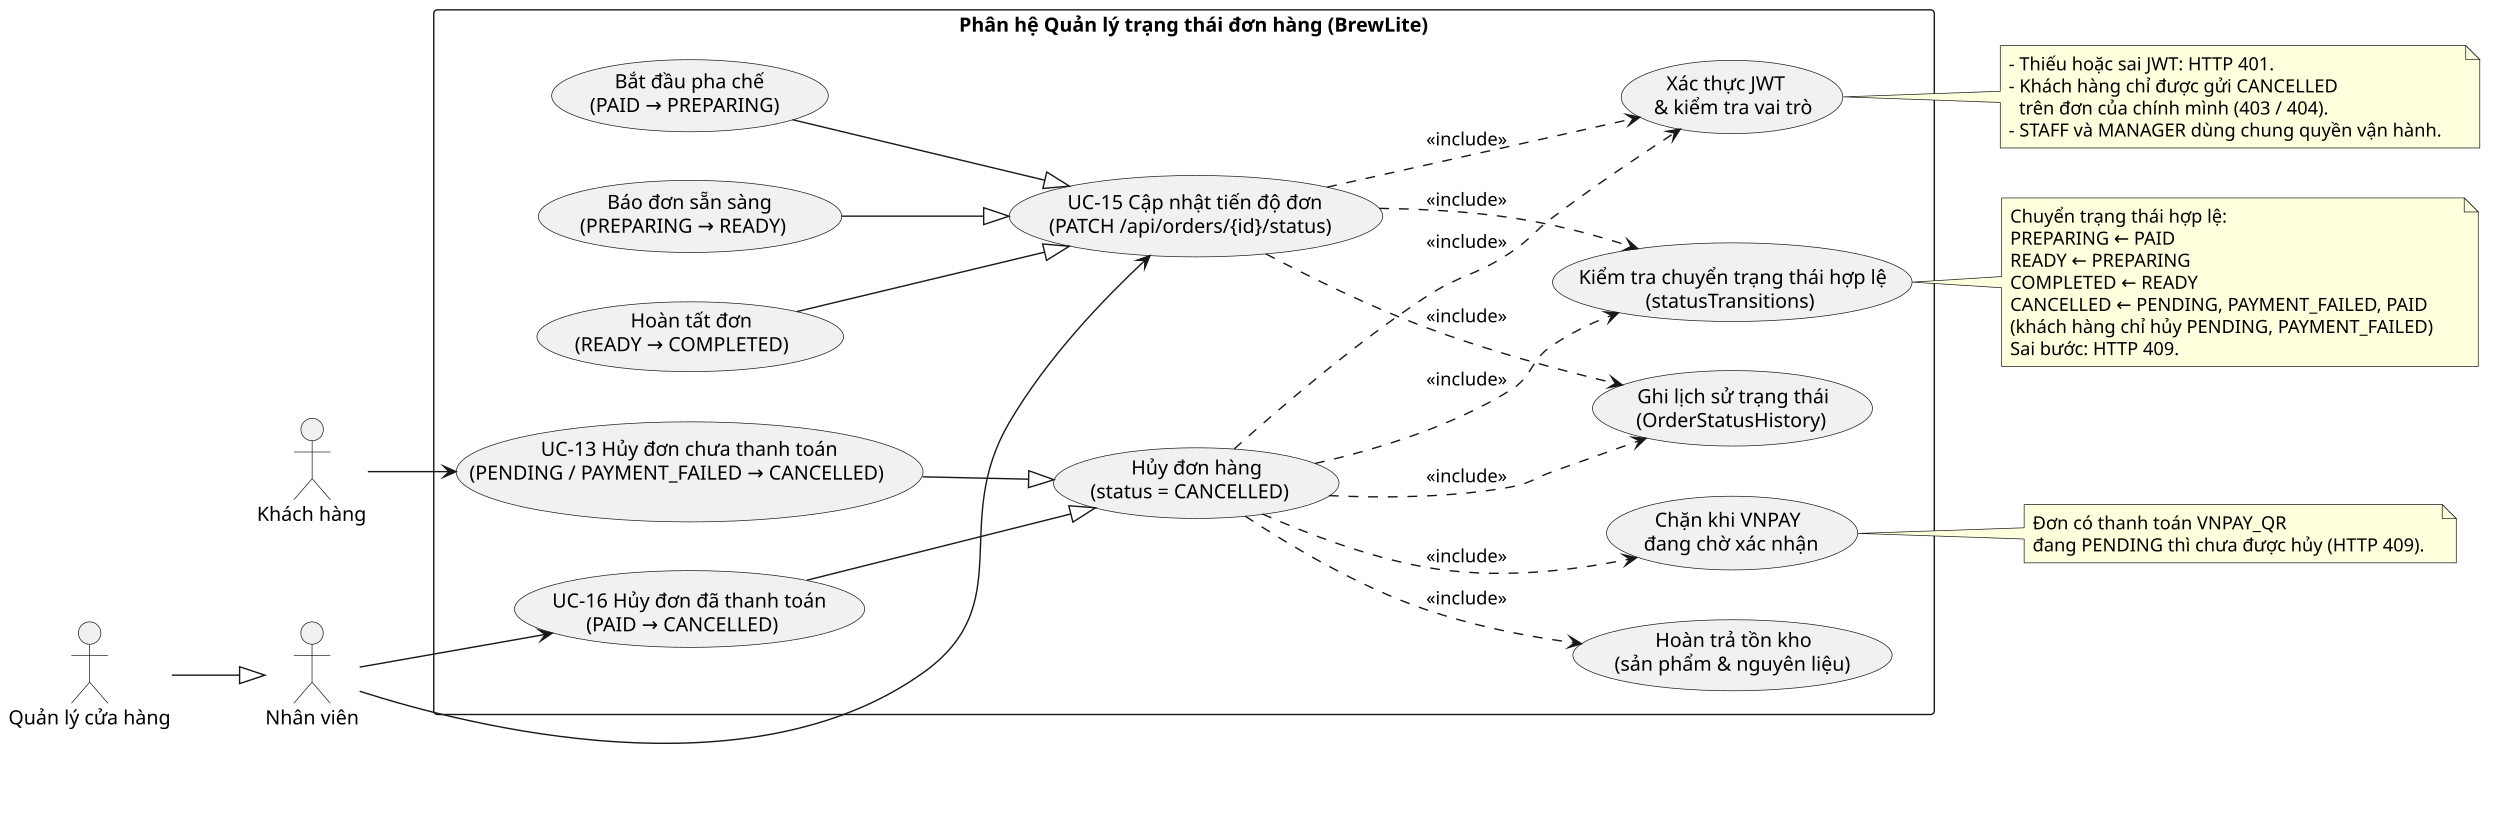
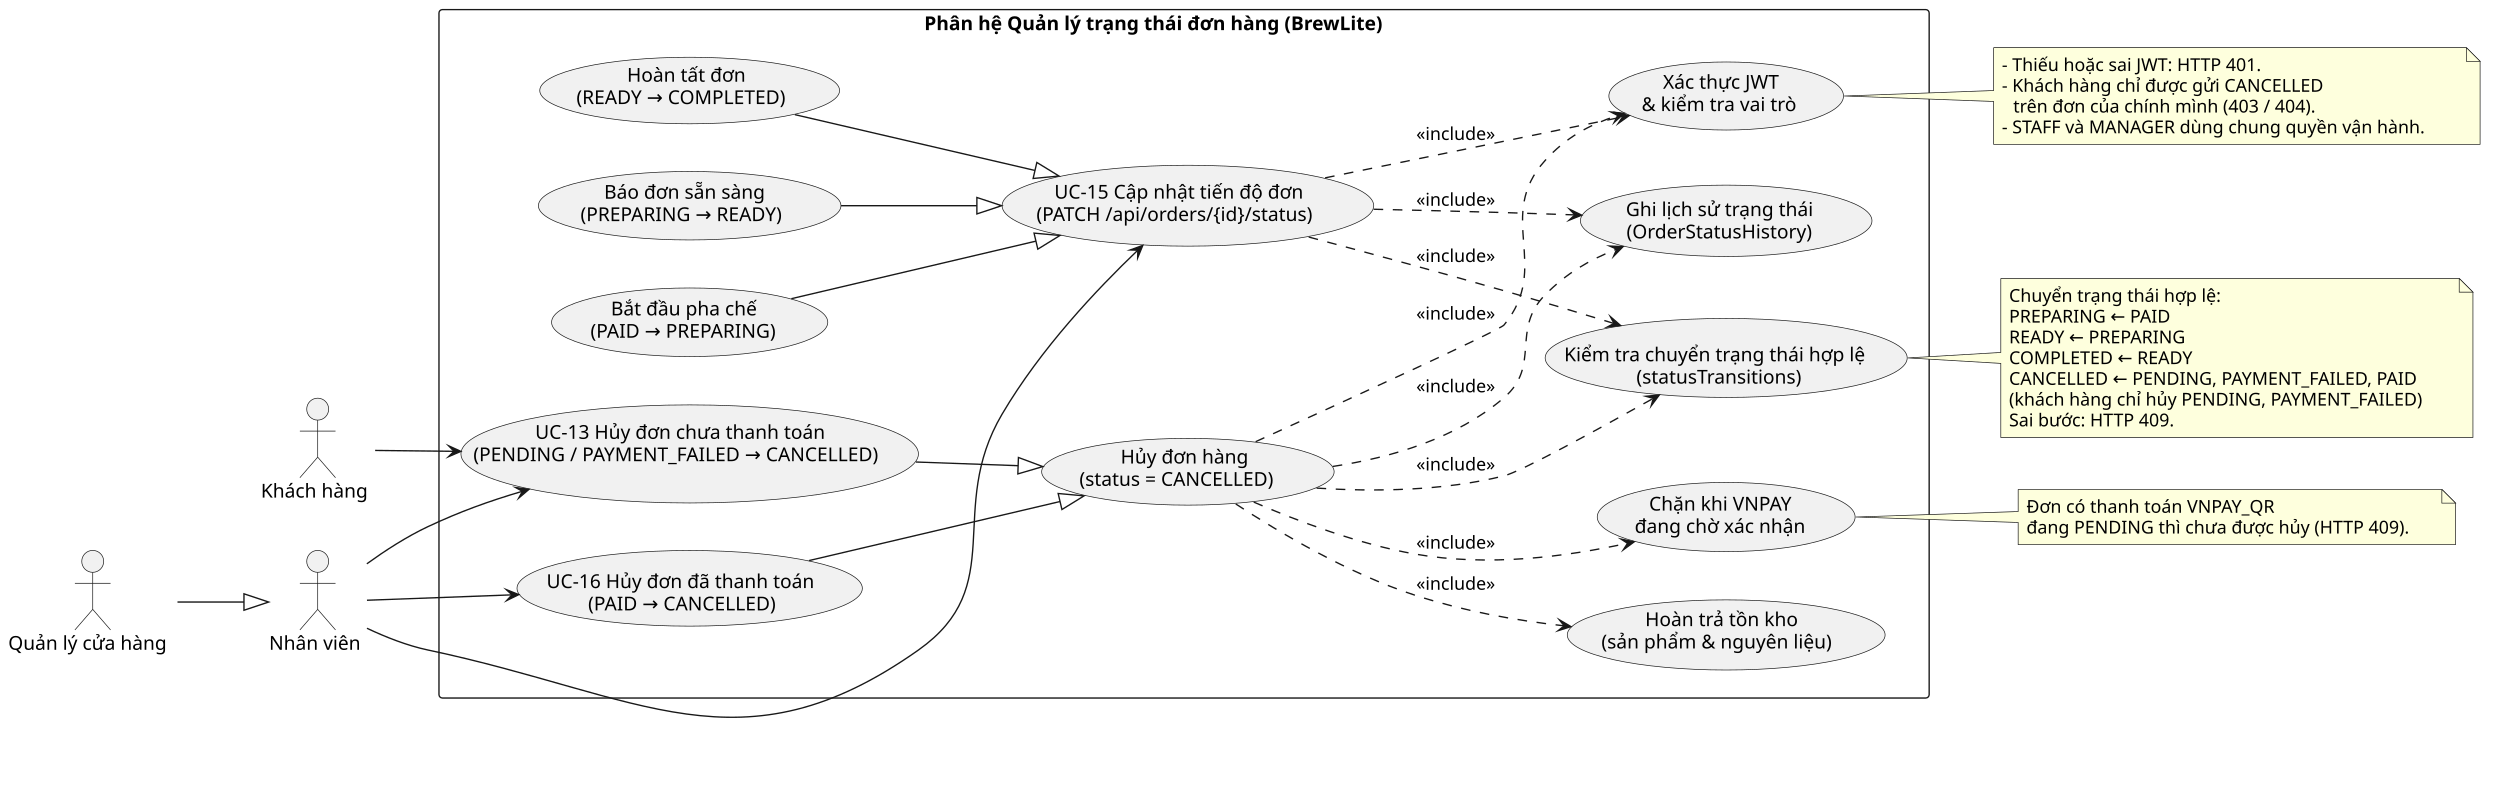
- <svg xmlns="http://www.w3.org/2000/svg" version="1.1" data-diagram-type="DESCRIPTION" style="width:1781px;height:583px;background:#FFFFFF;" width="1781px" height="583px" viewBox="0 0 1781 583" zoomAndPan="magnify" preserveAspectRatio="none" contentStyleType="text/css">
+ <svg xmlns="http://www.w3.org/2000/svg" version="1.1" data-diagram-type="DESCRIPTION" style="width:1823px;height:580px;background:#FFFFFF;" width="1823px" height="580px" viewBox="0 0 1823 580" zoomAndPan="magnify" preserveAspectRatio="none" contentStyleType="text/css">
  <defs />
  <g font-family="sans-serif" lengthAdjust="spacing">
    <g class="cluster" data-qualified-name="Ph.n h. Qu.n l. tr.ng th.i ..n h.ng .BrewLite." id="ent0005" data-source-line="11">
-       <rect x="309" y="7" width="1069" height="502" fill="none" style="stroke:#181818;stroke-width:1;" rx="2.5" ry="2.5" />
-       <text x="683.201" y="22.563" fill="#000" font-size="14" textLength="320.599" font-weight="700">Phân hệ Quản lý trạng thái đơn hàng (BrewLite)</text>
+       <rect x="320.1" y="7" width="1086.65" height="502" fill="none" style="stroke:#181818;stroke-width:1;" rx="2.5" ry="2.5" />
+       <text x="673.946" y="21.995" fill="#000" font-size="14" textLength="378.957" font-weight="700">Phân hệ Quản lý trạng thái đơn hàng (BrewLite)</text>
    </g>
    <g class="entity" data-qualified-name="Ph.n h. Qu.n l. tr.ng th.i ..n h.ng .BrewLite..UC_Progress" id="ent0006" data-source-line="12">
-       <ellipse cx="852.042" cy="154.008" rx="133.042" ry="29.008" fill="#F1F1F1" style="stroke:#181818;stroke-width:0.5;" />
-       <text x="760.444" y="148.986" fill="#000" font-size="14" textLength="183.196">UC-15 Cập nhật tiến độ đơn</text>
-       <text x="747.312" y="165.926" fill="#000" font-size="14" textLength="209.46">(PATCH /api/orders/{id}/status)</text>
+       <ellipse cx="866.222" cy="150" rx="135.502" ry="29.5" fill="#F1F1F1" style="stroke:#181818;stroke-width:0.5;" />
+       <text x="768.803" y="144.835" fill="#000" font-size="14" textLength="194.838">UC-15 Cập nhật tiến độ đơn</text>
+       <text x="755.746" y="161.132" fill="#000" font-size="14" textLength="220.951">(PATCH /api/orders/{id}/status)</text>
    </g>
    <g class="entity" data-qualified-name="Ph.n h. Qu.n l. tr.ng th.i ..n h.ng .BrewLite..UC_Prepare" id="ent0007" data-source-line="13">
-       <ellipse cx="491.542" cy="68.193" rx="98.542" ry="25.693" fill="#F1F1F1" style="stroke:#181818;stroke-width:0.5;" />
-       <text x="437.903" y="62.853" fill="#000" font-size="14" textLength="107.276">Bắt đầu pha chế</text>
-       <text x="420.222" y="79.793" fill="#000" font-size="14" textLength="142.639">(PAID → PREPARING)</text>
+       <ellipse cx="502.913" cy="234.998" rx="100.703" ry="25.008" fill="#F1F1F1" style="stroke:#181818;stroke-width:0.5;" />
+       <text x="445.471" y="229.992" fill="#000" font-size="14" textLength="114.885">Bắt đầu pha chế</text>
+       <text x="430.565" y="246.289" fill="#000" font-size="14" textLength="144.696">(PAID → PREPARING)</text>
    </g>
    <g class="entity" data-qualified-name="Ph.n h. Qu.n l. tr.ng th.i ..n h.ng .BrewLite..UC_Ready" id="ent0008" data-source-line="14">
-       <ellipse cx="491.58" cy="154.195" rx="108.08" ry="25.695" fill="#F1F1F1" style="stroke:#181818;stroke-width:0.5;" />
-       <text x="432.552" y="148.859" fill="#000" font-size="14" textLength="118.057">Báo đơn sẵn sàng</text>
-       <text x="413.148" y="165.798" fill="#000" font-size="14" textLength="156.864">(PREPARING → READY)</text>
+       <ellipse cx="502.914" cy="150.004" rx="110.314" ry="24.964" fill="#F1F1F1" style="stroke:#181818;stroke-width:0.5;" />
+       <text x="440.512" y="144.932" fill="#000" font-size="14" textLength="124.804">Báo đơn sẵn sàng</text>
+       <text x="423.289" y="161.229" fill="#000" font-size="14" textLength="159.25">(PREPARING → READY)</text>
    </g>
    <g class="entity" data-qualified-name="Ph.n h. Qu.n l. tr.ng th.i ..n h.ng .BrewLite..UC_Complete" id="ent0009" data-source-line="15">
-       <ellipse cx="491.724" cy="239.872" rx="109.224" ry="24.872" fill="#F1F1F1" style="stroke:#181818;stroke-width:0.5;" />
-       <text x="449.212" y="233.267" fill="#000" font-size="14" textLength="85.025">Hoàn tất đơn</text>
-       <text x="409.454" y="250.207" fill="#000" font-size="14" textLength="164.541">(READY → COMPLETED)</text>
+       <ellipse cx="502.909" cy="66.004" rx="109.319" ry="24.264" fill="#F1F1F1" style="stroke:#181818;stroke-width:0.5;" />
+       <text x="457.245" y="59.598" fill="#000" font-size="14" textLength="91.328">Hoàn tất đơn</text>
+       <text x="420.321" y="75.895" fill="#000" font-size="14" textLength="165.177">(READY → COMPLETED)</text>
    </g>
    <g class="entity" data-qualified-name="Ph.n h. Qu.n l. tr.ng th.i ..n h.ng .BrewLite..UC_Cancel" id="ent0010" data-source-line="17">
-       <ellipse cx="852.214" cy="344.169" rx="101.714" ry="25.169" fill="#F1F1F1" style="stroke:#181818;stroke-width:0.5;" />
-       <text x="805.903" y="338.03" fill="#000" font-size="14" textLength="92.62">Hủy đơn hàng</text>
-       <text x="776.786" y="354.97" fill="#000" font-size="14" textLength="150.855">(status = CANCELLED)</text>
+       <ellipse cx="866.215" cy="343.998" rx="106.645" ry="24.348" fill="#F1F1F1" style="stroke:#181818;stroke-width:0.5;" />
+       <text x="817.154" y="337.99" fill="#000" font-size="14" textLength="98.123">Hủy đơn hàng</text>
+       <text x="787.093" y="354.287" fill="#000" font-size="14" textLength="158.245">(status = CANCELLED)</text>
    </g>
    <g class="entity" data-qualified-name="Ph.n h. Qu.n l. tr.ng th.i ..n h.ng .BrewLite..UC_CancelPaid" id="ent0011" data-source-line="18">
-       <ellipse cx="491.256" cy="433.851" rx="124.756" ry="27.351" fill="#F1F1F1" style="stroke:#181818;stroke-width:0.5;" />
-       <text x="393.403" y="432.8" fill="#000" font-size="14" textLength="195.706">UC-16 Hủy đơn đã thanh toán</text>
-       <text x="417.589" y="449.74" fill="#000" font-size="14" textLength="147.335">(PAID → CANCELLED)</text>
+       <ellipse cx="502.911" cy="429.004" rx="125.921" ry="27.584" fill="#F1F1F1" style="stroke:#181818;stroke-width:0.5;" />
+       <text x="398.505" y="428.826" fill="#000" font-size="14" textLength="208.811">UC-16 Hủy đơn đã thanh toán</text>
+       <text x="428.833" y="445.122" fill="#000" font-size="14" textLength="148.155">(PAID → CANCELLED)</text>
    </g>
    <g class="entity" data-qualified-name="Ph.n h. Qu.n l. tr.ng th.i ..n h.ng .BrewLite..UC_CancelUnpaid" id="ent0012" data-source-line="19">
-       <ellipse cx="491.286" cy="336.157" rx="166.286" ry="35.657" fill="#F1F1F1" style="stroke:#181818;stroke-width:0.5;" />
-       <text x="385.261" y="324.76" fill="#000" font-size="14" textLength="212.051">UC-13 Hủy đơn chưa thanh toán</text>
-       <text x="334.384" y="341.7" fill="#000" font-size="14" textLength="313.804">(PENDING / PAYMENT_FAILED → CANCELLED)</text>
+       <ellipse cx="502.91" cy="331.002" rx="166.81" ry="35.762" fill="#F1F1F1" style="stroke:#181818;stroke-width:0.5;" />
+       <text x="390.227" y="320.02" fill="#000" font-size="14" textLength="225.367">UC-13 Hủy đơn chưa thanh toán</text>
+       <text x="345.14" y="336.317" fill="#000" font-size="14" textLength="315.54">(PENDING / PAYMENT_FAILED → CANCELLED)</text>
    </g>
    <g class="entity" data-qualified-name="Ph.n h. Qu.n l. tr.ng th.i ..n h.ng .BrewLite..UC_Auth" id="ent0013" data-source-line="21">
-       <ellipse cx="1233.906" cy="69.096" rx="78.906" ry="26.096" fill="#F1F1F1" style="stroke:#181818;stroke-width:0.5;" />
-       <text x="1187.086" y="64.356" fill="#000" font-size="14" textLength="93.639">Xác thực JWT</text>
-       <text x="1178.234" y="81.296" fill="#000" font-size="14" textLength="111.344">&amp; kiểm tra vai trò</text>
+       <ellipse cx="1258.736" cy="70.004" rx="85.556" ry="24.814" fill="#F1F1F1" style="stroke:#181818;stroke-width:0.5;" />
+       <text x="1212.624" y="64.707" fill="#000" font-size="14" textLength="92.224">Xác thực JWT</text>
+       <text x="1197.059" y="81.004" fill="#000" font-size="14" textLength="123.354">&amp; kiểm tra vai trò</text>
    </g>
    <g class="entity" data-qualified-name="Ph.n h. Qu.n l. tr.ng th.i ..n h.ng .BrewLite..UC_Check" id="ent0014" data-source-line="22">
-       <ellipse cx="1234.093" cy="201.019" rx="128.093" ry="28.019" fill="#F1F1F1" style="stroke:#181818;stroke-width:0.5;" />
-       <text x="1124.667" y="202.335" fill="#000" font-size="14" textLength="218.853">Kiểm tra chuyển trạng thái hợp lệ</text>
-       <text x="1172.324" y="219.274" fill="#000" font-size="14" textLength="123.539">(statusTransitions)</text>
+       <ellipse cx="1258.735" cy="261.003" rx="132.015" ry="28.803" fill="#F1F1F1" style="stroke:#181818;stroke-width:0.5;" />
+       <text x="1140.583" y="263.437" fill="#000" font-size="14" textLength="236.305">Kiểm tra chuyển trạng thái hợp lệ</text>
+       <text x="1193.237" y="279.734" fill="#000" font-size="14" textLength="130.997">(statusTransitions)</text>
    </g>
    <g class="entity" data-qualified-name="Ph.n h. Qu.n l. tr.ng th.i ..n h.ng .BrewLite..UC_History" id="ent0015" data-source-line="23">
-       <ellipse cx="1234.226" cy="290.891" rx="99.726" ry="26.891" fill="#F1F1F1" style="stroke:#181818;stroke-width:0.5;" />
-       <text x="1166.393" y="287.299" fill="#000" font-size="14" textLength="135.666">Ghi lịch sử trạng thái</text>
-       <text x="1165.645" y="304.239" fill="#000" font-size="14" textLength="137.163">(OrderStatusHistory)</text>
+       <ellipse cx="1258.74" cy="160.999" rx="106.31" ry="26.009" fill="#F1F1F1" style="stroke:#181818;stroke-width:0.5;" />
+       <text x="1185.568" y="157.553" fill="#000" font-size="14" textLength="146.344">Ghi lịch sử trạng thái</text>
+       <text x="1186.053" y="173.85" fill="#000" font-size="14" textLength="145.373">(OrderStatusHistory)</text>
    </g>
    <g class="entity" data-qualified-name="Ph.n h. Qu.n l. tr.ng th.i ..n h.ng .BrewLite..UC_Release" id="ent0016" data-source-line="24">
-       <ellipse cx="1234.223" cy="466.81" rx="113.723" ry="25.31" fill="#F1F1F1" style="stroke:#181818;stroke-width:0.5;" />
-       <text x="1179.194" y="460.89" fill="#000" font-size="14" textLength="110.059">Hoàn trả tồn kho</text>
-       <text x="1150.155" y="477.829" fill="#000" font-size="14" textLength="168.137">(sản phẩm &amp; nguyên liệu)</text>
+       <ellipse cx="1258.74" cy="462.998" rx="115.89" ry="25.578" fill="#F1F1F1" style="stroke:#181818;stroke-width:0.5;" />
+       <text x="1199.643" y="456.558" fill="#000" font-size="14" textLength="118.193">Hoàn trả tồn kho</text>
+       <text x="1167.723" y="472.855" fill="#000" font-size="14" textLength="182.034">(sản phẩm &amp; nguyên liệu)</text>
    </g>
    <g class="entity" data-qualified-name="Ph.n h. Qu.n l. tr.ng th.i ..n h.ng .BrewLite..UC_Vnpay" id="ent0017" data-source-line="25">
-       <ellipse cx="1233.968" cy="379.765" rx="89.468" ry="26.265" fill="#F1F1F1" style="stroke:#181818;stroke-width:0.5;" />
-       <text x="1178.88" y="375.272" fill="#000" font-size="14" textLength="110.175">Chặn khi VNPAY</text>
-       <text x="1171.009" y="392.211" fill="#000" font-size="14" textLength="125.918">đang chờ xác nhận</text>
+       <ellipse cx="1258.736" cy="376.998" rx="94.026" ry="25.228" fill="#F1F1F1" style="stroke:#181818;stroke-width:0.5;" />
+       <text x="1202.49" y="372.318" fill="#000" font-size="14" textLength="112.492">Chặn khi VNPAY</text>
+       <text x="1192" y="388.615" fill="#000" font-size="14" textLength="133.472">đang chờ xác nhận</text>
    </g>
    <g class="entity" data-qualified-name="Staff" id="ent0001" data-source-line="5">
-       <ellipse cx="222.294" cy="451" rx="8" ry="8" fill="#F1F1F1" style="stroke:#181818;stroke-width:0.5;" />
-       <path d="M222.294,459 L222.294,486 M209.294,467 L235.294,467 M222.294,486 L209.294,501 M222.294,486 L235.294,501" style="stroke:#181818;stroke-width:0.5;" fill="none" />
-       <text x="189" y="516.063" fill="#000" font-size="14" textLength="66.589">Nhân viên</text>
+       <ellipse cx="231.665" cy="409.35" rx="8" ry="8" fill="#F1F1F1" style="stroke:#181818;stroke-width:0.5;" />
+       <path d="M231.665,417.35 L231.665,444.35 M218.665,425.35 L244.665,425.35 M231.665,444.35 L218.665,459.35 M231.665,444.35 L244.665,459.35" style="stroke:#181818;stroke-width:0.5;" fill="none" />
+       <text x="196.21" y="473.845" fill="#000" font-size="14" textLength="70.909">Nhân viên</text>
    </g>
    <g class="entity" data-qualified-name="Manager" id="ent0002" data-source-line="6">
-       <ellipse cx="63.859" cy="451" rx="8" ry="8" fill="#F1F1F1" style="stroke:#181818;stroke-width:0.5;" />
-       <path d="M63.859,459 L63.859,486 M50.859,467 L76.859,467 M63.859,486 L50.859,501 M63.859,486 L76.859,501" style="stroke:#181818;stroke-width:0.5;" fill="none" />
-       <text x="6" y="516.063" fill="#000" font-size="14" textLength="115.719">Quản lý cửa hàng</text>
+       <ellipse cx="67.616" cy="409.35" rx="8" ry="8" fill="#F1F1F1" style="stroke:#181818;stroke-width:0.5;" />
+       <path d="M67.616,417.35 L67.616,444.35 M54.616,425.35 L80.616,425.35 M67.616,444.35 L54.616,459.35 M67.616,444.35 L80.616,459.35" style="stroke:#181818;stroke-width:0.5;" fill="none" />
+       <text x="6" y="473.845" fill="#000" font-size="14" textLength="123.231">Quản lý cửa hàng</text>
    </g>
    <g class="entity" data-qualified-name="Customer" id="ent0003" data-source-line="7">
-       <ellipse cx="222.378" cy="306" rx="8" ry="8" fill="#F1F1F1" style="stroke:#181818;stroke-width:0.5;" />
-       <path d="M222.378,314 L222.378,341 M209.378,322 L235.378,322 M222.378,341 L209.378,356 M222.378,341 L235.378,356" style="stroke:#181818;stroke-width:0.5;" fill="none" />
-       <text x="183" y="371.063" fill="#000" font-size="14" textLength="78.757">Khách hàng</text>
+       <ellipse cx="231.663" cy="298.35" rx="8" ry="8" fill="#F1F1F1" style="stroke:#181818;stroke-width:0.5;" />
+       <path d="M231.663,306.35 L231.663,333.35 M218.663,314.35 L244.663,314.35 M231.663,333.35 L218.663,348.35 M231.663,333.35 L244.663,348.35" style="stroke:#181818;stroke-width:0.5;" fill="none" />
+       <text x="190.23" y="362.845" fill="#000" font-size="14" textLength="82.865">Khách hàng</text>
    </g>
-     <g class="entity" data-qualified-name="GMN34" id="ent0035" data-source-line="50">
-       <path d="M1425,32.5 L1425,65 L1313.11,69 L1425,73 L1425,105.418 A0,0 0 0 0 1425,105.418 L1766.595,105.418 A0,0 0 0 0 1766.595,105.418 L1766.595,42.5 L1756.595,32.5 L1425,32.5 A0,0 0 0 0 1425,32.5" style="stroke:#181818;stroke-width:0.5;" fill="#FEFFDD" />
-       <path d="M1756.595,32.5 L1756.595,42.5 L1766.595,42.5 L1756.595,32.5" style="stroke:#181818;stroke-width:0.5;" fill="#FEFFDD" />
-       <text x="1431" y="50.094" fill="#000" font-size="13" textLength="202.674">- Thiếu hoặc sai JWT: HTTP 401.</text>
-       <text x="1431" y="65.823" fill="#000" font-size="13" textLength="243.496">- Khách hàng chỉ được gửi CANCELLED</text>
-       <text x="1438.313" y="81.553" fill="#000" font-size="13" textLength="226.884">trên đơn của chính mình (403 / 404).</text>
-       <text x="1431" y="97.282" fill="#000" font-size="13" textLength="320.595">- STAFF và MANAGER dùng chung quyền vận hành.</text>
+     <g class="entity" data-qualified-name="GMN35" id="ent0036" data-source-line="51">
+       <path d="M1453.75,34.73 L1453.75,66 L1344.71,70 L1453.75,74 L1453.75,105.261 A0,0 0 0 0 1453.75,105.261 L1808.484,105.261 A0,0 0 0 0 1808.484,105.261 L1808.484,44.73 L1798.484,34.73 L1453.75,34.73 A0,0 0 0 0 1453.75,34.73" style="stroke:#181818;stroke-width:0.5;" fill="#FEFFDD" />
+       <path d="M1798.484,34.73 L1798.484,44.73 L1808.484,44.73 L1798.484,34.73" style="stroke:#181818;stroke-width:0.5;" fill="#FEFFDD" />
+       <text x="1459.75" y="51.797" fill="#000" font-size="13" textLength="206.623">- Thiếu hoặc sai JWT: HTTP 401.</text>
+       <text x="1459.75" y="66.93" fill="#000" font-size="13" textLength="250.688">- Khách hàng chỉ được gửi CANCELLED</text>
+       <text x="1468.015" y="82.063" fill="#000" font-size="13" textLength="239.916">trên đơn của chính mình (403 / 404).</text>
+       <text x="1459.75" y="97.195" fill="#000" font-size="13" textLength="333.734">- STAFF và MANAGER dùng chung quyền vận hành.</text>
    </g>
-     <g class="entity" data-qualified-name="GMN37" id="ent0038" data-source-line="57">
-       <path d="M1426,141 L1426,197 L1362.18,201 L1426,205 L1426,261.106 A0,0 0 0 0 1426,261.106 L1765.513,261.106 A0,0 0 0 0 1765.513,261.106 L1765.513,151 L1755.513,141 L1426,141 A0,0 0 0 0 1426,141" style="stroke:#181818;stroke-width:0.5;" fill="#FEFFDD" />
-       <path d="M1755.513,141 L1755.513,151 L1765.513,151 L1755.513,141" style="stroke:#181818;stroke-width:0.5;" fill="#FEFFDD" />
-       <text x="1432" y="158.594" fill="#000" font-size="13" textLength="154.426">Chuyển trạng thái hợp lệ:</text>
-       <text x="1432" y="174.323" fill="#000" font-size="13" textLength="126.623">PREPARING  ← PAID</text>
-       <text x="1432" y="190.053" fill="#000" font-size="13" textLength="154.458">READY      ← PREPARING</text>
-       <text x="1432" y="205.782" fill="#000" font-size="13" textLength="146.961">COMPLETED  ← READY</text>
-       <text x="1432" y="221.512" fill="#000" font-size="13" textLength="318.513">CANCELLED  ← PENDING, PAYMENT_FAILED, PAID</text>
-       <text x="1432" y="237.241" fill="#000" font-size="13" textLength="313.054">(khách hàng chỉ hủy PENDING, PAYMENT_FAILED)</text>
-       <text x="1432" y="252.971" fill="#000" font-size="13" textLength="127.854">Sai bước: HTTP 409.</text>
+     <g class="entity" data-qualified-name="GMN38" id="ent0039" data-source-line="58">
+       <path d="M1458.98,203.04 L1458.98,257 L1391.1,261 L1458.98,265 L1458.98,318.97 A0,0 0 0 0 1458.98,318.97 L1803.266,318.97 A0,0 0 0 0 1803.266,318.97 L1803.266,213.04 L1793.266,203.04 L1458.98,203.04 A0,0 0 0 0 1458.98,203.04" style="stroke:#181818;stroke-width:0.5;" fill="#FEFFDD" />
+       <path d="M1793.266,203.04 L1793.266,213.04 L1803.266,213.04 L1793.266,203.04" style="stroke:#181818;stroke-width:0.5;" fill="#FEFFDD" />
+       <text x="1464.98" y="220.107" fill="#000" font-size="13" textLength="166.264">Chuyển trạng thái hợp lệ:</text>
+       <text x="1464.98" y="235.24" fill="#000" font-size="13" textLength="128.35">PREPARING  ← PAID</text>
+       <text x="1464.98" y="250.373" fill="#000" font-size="13" textLength="158.393">READY      ← PREPARING</text>
+       <text x="1464.98" y="265.505" fill="#000" font-size="13" textLength="147.367">COMPLETED  ← READY</text>
+       <text x="1464.98" y="280.638" fill="#000" font-size="13" textLength="321.452">CANCELLED  ← PENDING, PAYMENT_FAILED, PAID</text>
+       <text x="1464.98" y="295.771" fill="#000" font-size="13" textLength="323.286">(khách hàng chỉ hủy PENDING, PAYMENT_FAILED)</text>
+       <text x="1464.98" y="310.904" fill="#000" font-size="13" textLength="130.641">Sai bước: HTTP 409.</text>
    </g>
-     <g class="entity" data-qualified-name="GMN40" id="ent0041" data-source-line="67">
-       <path d="M1442,359.5 L1442,376 L1323.53,380 L1442,384 L1442,400.959 A0,0 0 0 0 1442,400.959 L1749.857,400.959 A0,0 0 0 0 1749.857,400.959 L1749.857,369.5 L1739.857,359.5 L1442,359.5 A0,0 0 0 0 1442,359.5" style="stroke:#181818;stroke-width:0.5;" fill="#FEFFDD" />
-       <path d="M1739.857,359.5 L1739.857,369.5 L1749.857,369.5 L1739.857,359.5" style="stroke:#181818;stroke-width:0.5;" fill="#FEFFDD" />
-       <text x="1448" y="377.094" fill="#000" font-size="13" textLength="185.396">Đơn có thanh toán VNPAY_QR</text>
-       <text x="1448" y="392.823" fill="#000" font-size="13" textLength="286.857">đang PENDING thì chưa được hủy (HTTP 409).</text>
+     <g class="entity" data-qualified-name="GMN41" id="ent0042" data-source-line="68">
+       <path d="M1471.65,356.87 L1471.65,373 L1353.2,377 L1471.65,381 L1471.65,397.136 A0,0 0 0 0 1471.65,397.136 L1790.596,397.136 A0,0 0 0 0 1790.596,397.136 L1790.596,366.87 L1780.596,356.87 L1471.65,356.87 A0,0 0 0 0 1471.65,356.87" style="stroke:#181818;stroke-width:0.5;" fill="#FEFFDD" />
+       <path d="M1780.596,356.87 L1780.596,366.87 L1790.596,366.87 L1780.596,356.87" style="stroke:#181818;stroke-width:0.5;" fill="#FEFFDD" />
+       <text x="1477.65" y="373.937" fill="#000" font-size="13" textLength="193.991">Đơn có thanh toán VNPAY_QR</text>
+       <text x="1477.65" y="389.07" fill="#000" font-size="13" textLength="297.946">đang PENDING thì chưa được hủy (HTTP 409).</text>
    </g>
    <g class="link" data-entity-1="ent0002" data-entity-2="ent0001" id="lnk4" data-source-line="9" data-link-type="extension">
-       <path d="M122.39,481 C144.72,481 151.5,481 170.69,481" style="stroke:#181818;stroke-width:1;" fill="none" id="Manager-to-Staff" />
-       <polygon points="188.69,481,170.69,475,170.69,487,188.69,481" fill="none" style="stroke:#181818;stroke-width:1;stroke-linejoin:miter;stroke-miterlimit:10;" />
+       <path d="M129.42,439 C151.87,439 158.53,439 177.9,439" style="stroke:#181818;stroke-width:1;" fill="none" id="Manager-to-Staff" />
+       <polygon points="195.9,439,177.9,433,177.9,445,195.9,439" fill="none" style="stroke:#181818;stroke-width:1;stroke-linejoin:miter;stroke-miterlimit:10;" />
    </g>
    <g class="link" data-entity-1="ent0001" data-entity-2="ent0006" id="lnk18" data-source-line="28" data-link-type="dependency">
-       <path d="M256.24,492.45 C334.26,517.49 533.91,568.08 658,479 C725.94,430.23 676.66,373.12 719,301 C746.27,254.56 786.091,213.219 815.631,185.539" style="stroke:#181818;stroke-width:1;" fill="none" id="Staff-to-UC_Progress" />
-       <polygon points="819.28,182.12,809.978,185.355,815.631,185.539,815.448,191.193,819.28,182.12" fill="#181818" style="stroke:#181818;stroke-width:1;stroke-linejoin:miter;stroke-miterlimit:10;" />
+       <path d="M267.59,458.13 C281.08,464.51 296.91,470.8 312.1,474 C467.63,506.75 539.9,565.7 669.72,474 C735.97,427.2 689.53,371.87 730.72,302 C758.9,254.19 799.697,211.126 829.707,182.416" style="stroke:#181818;stroke-width:1;" fill="none" id="Staff-to-UC_Progress" />
+       <polygon points="833.32,178.96,824.052,182.291,829.707,182.416,829.582,188.072,833.32,178.96" fill="#181818" style="stroke:#181818;stroke-width:1;stroke-linejoin:miter;stroke-miterlimit:10;" />
    </g>
    <g class="link" data-entity-1="ent0001" data-entity-2="ent0011" id="lnk19" data-source-line="29" data-link-type="dependency">
-       <path d="M256.24,475.24 C290.29,469.24 340.316,460.437 388.436,451.967" style="stroke:#181818;stroke-width:1;" fill="none" id="Staff-to-UC_CancelPaid" />
-       <polygon points="393.36,451.1,383.803,448.721,388.436,451.967,385.19,456.6,393.36,451.1" fill="#181818" style="stroke:#181818;stroke-width:1;stroke-linejoin:miter;stroke-miterlimit:10;" />
+       <path d="M267.59,437.7 C295.97,436.65 332.813,435.275 373.313,433.775" style="stroke:#181818;stroke-width:1;" fill="none" id="Staff-to-UC_CancelPaid" />
+       <polygon points="378.31,433.59,369.168,429.926,373.313,433.775,369.464,437.92,378.31,433.59" fill="#181818" style="stroke:#181818;stroke-width:1;stroke-linejoin:miter;stroke-miterlimit:10;" />
    </g>
-     <g class="link" data-entity-1="ent0003" data-entity-2="ent0012" id="lnk20" data-source-line="30" data-link-type="dependency">
-       <path d="M262.04,336 C279.51,336 296.49,336 319.86,336" style="stroke:#181818;stroke-width:1;" fill="none" id="Customer-to-UC_CancelUnpaid" />
-       <polygon points="324.86,336,315.86,332,319.86,336,315.86,340,324.86,336" fill="#181818" style="stroke:#181818;stroke-width:1;stroke-linejoin:miter;stroke-miterlimit:10;" />
+     <g class="link" data-entity-1="ent0001" data-entity-2="ent0012" id="lnk20" data-source-line="30" data-link-type="dependency">
+       <path d="M267.5,411.13 C280.85,401.48 296.61,391.27 312.1,384 C335.17,373.17 356.094,365.565 380.964,358.225" style="stroke:#181818;stroke-width:1;" fill="none" id="Staff-to-UC_CancelUnpaid" />
+       <polygon points="385.76,356.81,375.996,355.521,380.964,358.225,378.26,363.194,385.76,356.81" fill="#181818" style="stroke:#181818;stroke-width:1;stroke-linejoin:miter;stroke-miterlimit:10;" />
    </g>
-     <g class="link" data-entity-1="ent0007" data-entity-2="ent0006" id="lnk21" data-source-line="32" data-link-type="extension">
-       <path d="M564.62,85.3 C621.46,98.94 683.496,113.822 744.336,128.412" style="stroke:#181818;stroke-width:1;" fill="none" id="UC_Prepare-to-UC_Progress" />
-       <polygon points="761.84,132.61,745.735,122.578,742.937,134.247,761.84,132.61" fill="none" style="stroke:#181818;stroke-width:1;stroke-linejoin:miter;stroke-miterlimit:10;" />
+     <g class="link" data-entity-1="ent0003" data-entity-2="ent0012" id="lnk21" data-source-line="31" data-link-type="dependency">
+       <path d="M273.56,328.46 C291.14,328.65 307.95,328.834 331.06,329.094" style="stroke:#181818;stroke-width:1;" fill="none" id="Customer-to-UC_CancelUnpaid" />
+       <polygon points="336.06,329.15,327.106,325.049,331.06,329.094,327.016,333.048,336.06,329.15" fill="#181818" style="stroke:#181818;stroke-width:1;stroke-linejoin:miter;stroke-miterlimit:10;" />
    </g>
-     <g class="link" data-entity-1="ent0008" data-entity-2="ent0006" id="lnk22" data-source-line="33" data-link-type="extension">
-       <path d="M599.58,154 C637.02,154 661.52,154 700.77,154" style="stroke:#181818;stroke-width:1;" fill="none" id="UC_Ready-to-UC_Progress" />
-       <polygon points="718.77,154,700.77,148,700.77,160,718.77,154" fill="none" style="stroke:#181818;stroke-width:1;stroke-linejoin:miter;stroke-miterlimit:10;" />
+     <g class="link" data-entity-1="ent0007" data-entity-2="ent0006" id="lnk22" data-source-line="33" data-link-type="extension">
+       <path d="M577.02,217.8 C633.52,204.51 694.568,190.142 755.398,175.832" style="stroke:#181818;stroke-width:1;" fill="none" id="UC_Prepare-to-UC_Progress" />
+       <polygon points="772.92,171.71,754.024,169.991,756.772,181.672,772.92,171.71" fill="none" style="stroke:#181818;stroke-width:1;stroke-linejoin:miter;stroke-miterlimit:10;" />
    </g>
-     <g class="link" data-entity-1="ent0009" data-entity-2="ent0006" id="lnk23" data-source-line="34" data-link-type="extension">
-       <path d="M567.65,221.97 C624.22,208.4 684.447,193.959 744.187,179.629" style="stroke:#181818;stroke-width:1;" fill="none" id="UC_Complete-to-UC_Progress" />
-       <polygon points="761.69,175.43,742.787,173.794,745.586,185.463,761.69,175.43" fill="none" style="stroke:#181818;stroke-width:1;stroke-linejoin:miter;stroke-miterlimit:10;" />
+     <g class="link" data-entity-1="ent0008" data-entity-2="ent0006" id="lnk23" data-source-line="34" data-link-type="extension">
+       <path d="M613.29,150 C650.16,150 673.74,150 712.34,150" style="stroke:#181818;stroke-width:1;" fill="none" id="UC_Ready-to-UC_Progress" />
+       <polygon points="730.34,150,712.34,144,712.34,156,730.34,150" fill="none" style="stroke:#181818;stroke-width:1;stroke-linejoin:miter;stroke-miterlimit:10;" />
    </g>
-     <g class="link" data-entity-1="ent0011" data-entity-2="ent0010" id="lnk24" data-source-line="36" data-link-type="extension">
-       <path d="M574.75,413.35 C636.87,397.76 703.772,380.964 762.872,366.124" style="stroke:#181818;stroke-width:1;" fill="none" id="UC_CancelPaid-to-UC_Cancel" />
-       <polygon points="780.33,361.74,761.411,360.304,764.333,371.943,780.33,361.74" fill="none" style="stroke:#181818;stroke-width:1;stroke-linejoin:miter;stroke-miterlimit:10;" />
+     <g class="link" data-entity-1="ent0009" data-entity-2="ent0006" id="lnk24" data-source-line="35" data-link-type="extension">
+       <path d="M579.65,83.61 C635.73,96.65 694.918,110.404 754.708,124.304" style="stroke:#181818;stroke-width:1;" fill="none" id="UC_Complete-to-UC_Progress" />
+       <polygon points="772.24,128.38,756.066,118.46,753.349,130.148,772.24,128.38" fill="none" style="stroke:#181818;stroke-width:1;stroke-linejoin:miter;stroke-miterlimit:10;" />
    </g>
-     <g class="link" data-entity-1="ent0012" data-entity-2="ent0010" id="lnk25" data-source-line="37" data-link-type="extension">
-       <path d="M657.32,339.68 C689.23,340.39 703.765,340.717 732.815,341.367" style="stroke:#181818;stroke-width:1;" fill="none" id="UC_CancelUnpaid-to-UC_Cancel" />
-       <polygon points="750.81,341.77,732.949,335.369,732.68,347.366,750.81,341.77" fill="none" style="stroke:#181818;stroke-width:1;stroke-linejoin:miter;stroke-miterlimit:10;" />
+     <g class="link" data-entity-1="ent0011" data-entity-2="ent0010" id="lnk25" data-source-line="37" data-link-type="extension">
+       <path d="M589.99,408.75 C651.04,394.39 714.648,379.421 772.978,365.701" style="stroke:#181818;stroke-width:1;" fill="none" id="UC_CancelPaid-to-UC_Cancel" />
+       <polygon points="790.5,361.58,771.604,359.861,774.352,371.542,790.5,361.58" fill="none" style="stroke:#181818;stroke-width:1;stroke-linejoin:miter;stroke-miterlimit:10;" />
    </g>
-     <g class="link" data-entity-1="ent0006" data-entity-2="ent0013" id="lnk26" data-source-line="39" data-link-type="dependency">
-       <path d="M945.47,133.32 C1014.46,117.89 1102.091,98.282 1163.331,84.582" style="stroke:#181818;stroke-width:1;stroke-dasharray:7,7;" fill="none" id="UC_Progress-to-UC_Auth" />
-       <polygon points="1168.21,83.49,1158.554,81.551,1163.331,84.582,1160.3,89.358,1168.21,83.49" fill="#181818" style="stroke:#181818;stroke-width:1;stroke-linejoin:miter;stroke-miterlimit:10;" />
-       <text x="1016" y="103.594" fill="#000" font-size="13" textLength="59.776">«include»</text>
+     <g class="link" data-entity-1="ent0012" data-entity-2="ent0010" id="lnk26" data-source-line="38" data-link-type="extension">
+       <path d="M667.91,336.9 C699.35,338.03 713.472,338.544 742.422,339.584" style="stroke:#181818;stroke-width:1;" fill="none" id="UC_CancelUnpaid-to-UC_Cancel" />
+       <polygon points="760.41,340.23,742.637,333.588,742.206,345.58,760.41,340.23" fill="none" style="stroke:#181818;stroke-width:1;stroke-linejoin:miter;stroke-miterlimit:10;" />
    </g>
-     <g class="link" data-entity-1="ent0006" data-entity-2="ent0014" id="lnk27" data-source-line="40" data-link-type="dependency">
-       <path d="M982.58,148.45 C1013.33,148.83 1045.93,150.62 1076,155 C1106.35,159.43 1134.275,166.785 1161.925,175.575" style="stroke:#181818;stroke-width:1;stroke-dasharray:7,7;" fill="none" id="UC_Progress-to-UC_Check" />
-       <polygon points="1166.69,177.09,1159.325,170.551,1161.925,175.575,1156.901,178.175,1166.69,177.09" fill="#181818" style="stroke:#181818;stroke-width:1;stroke-linejoin:miter;stroke-miterlimit:10;" />
-       <text x="1016" y="146.594" fill="#000" font-size="13" textLength="59.776">«include»</text>
+     <g class="link" data-entity-1="ent0006" data-entity-2="ent0013" id="lnk27" data-source-line="40" data-link-type="dependency">
+       <path d="M966.27,129.71 C1035.53,115.52 1121.412,97.923 1183.142,85.283" style="stroke:#181818;stroke-width:1;stroke-dasharray:7,7;" fill="none" id="UC_Progress-to-UC_Auth" />
+       <polygon points="1188.04,84.28,1178.421,82.167,1183.142,85.283,1180.025,90.004,1188.04,84.28" fill="#181818" style="stroke:#181818;stroke-width:1;stroke-linejoin:miter;stroke-miterlimit:10;" />
+       <text x="1032.72" y="102.067" fill="#000" font-size="13" textLength="63.007">«include»</text>
    </g>
-     <g class="link" data-entity-1="ent0006" data-entity-2="ent0015" id="lnk28" data-source-line="41" data-link-type="dependency">
-       <path d="M901.9,180.93 C933.49,197.55 975.86,218.41 1015,233 C1060.69,250.04 1108.637,263.058 1150.827,273.138" style="stroke:#181818;stroke-width:1;stroke-dasharray:7,7;" fill="none" id="UC_Progress-to-UC_History" />
-       <polygon points="1155.69,274.3,1147.866,268.318,1150.827,273.138,1146.007,276.099,1155.69,274.3" fill="#181818" style="stroke:#181818;stroke-width:1;stroke-linejoin:miter;stroke-miterlimit:10;" />
-       <text x="1016" y="229.594" fill="#000" font-size="13" textLength="59.776">«include»</text>
+     <g class="link" data-entity-1="ent0006" data-entity-2="ent0014" id="lnk28" data-source-line="41" data-link-type="dependency">
+       <path d="M954.31,172.83 C997.27,184.28 1049.81,198.53 1096.72,212 C1124.52,219.98 1150.119,227.656 1176.929,235.866" style="stroke:#181818;stroke-width:1;stroke-dasharray:7,7;" fill="none" id="UC_Progress-to-UC_Check" />
+       <polygon points="1181.71,237.33,1174.276,230.87,1176.929,235.866,1171.933,238.519,1181.71,237.33" fill="#181818" style="stroke:#181818;stroke-width:1;stroke-linejoin:miter;stroke-miterlimit:10;" />
+       <text x="1032.72" y="191.067" fill="#000" font-size="13" textLength="63.007">«include»</text>
    </g>
-     <g class="link" data-entity-1="ent0010" data-entity-2="ent0013" id="lnk29" data-source-line="43" data-link-type="dependency">
-       <path d="M879.24,319.83 C910.26,291.93 964.13,245.58 1015,212 C1040.55,195.14 1050.54,197.01 1076,180 C1090.43,170.36 1092.13,165.44 1106,155 C1135.9,132.51 1167.041,111.53 1192.841,94.72" style="stroke:#181818;stroke-width:1;stroke-dasharray:7,7;" fill="none" id="UC_Cancel-to-UC_Auth" />
-       <polygon points="1197.03,91.99,1187.306,93.552,1192.841,94.72,1191.673,100.255,1197.03,91.99" fill="#181818" style="stroke:#181818;stroke-width:1;stroke-linejoin:miter;stroke-miterlimit:10;" />
-       <text x="1016" y="176.594" fill="#000" font-size="13" textLength="59.776">«include»</text>
+     <g class="link" data-entity-1="ent0006" data-entity-2="ent0015" id="lnk29" data-source-line="42" data-link-type="dependency">
+       <path d="M1001.63,152.58 C1032.85,153.28 1065.95,154.09 1096.72,155 C1115.04,155.54 1129.523,156.02 1148.373,156.7" style="stroke:#181818;stroke-width:1;stroke-dasharray:7,7;" fill="none" id="UC_Progress-to-UC_History" />
+       <polygon points="1153.37,156.88,1144.52,152.558,1148.373,156.7,1144.232,160.553,1153.37,156.88" fill="#181818" style="stroke:#181818;stroke-width:1;stroke-linejoin:miter;stroke-miterlimit:10;" />
+       <text x="1032.72" y="150.067" fill="#000" font-size="13" textLength="63.007">«include»</text>
    </g>
-     <g class="link" data-entity-1="ent0010" data-entity-2="ent0014" id="lnk30" data-source-line="44" data-link-type="dependency">
-       <path d="M936.8,330.18 C980.6,320.33 1033.73,304.07 1076,278 C1092.59,267.77 1089.68,256.67 1106,246 C1120.29,236.66 1132.089,230.763 1148.329,224.563" style="stroke:#181818;stroke-width:1;stroke-dasharray:7,7;" fill="none" id="UC_Cancel-to-UC_Check" />
-       <polygon points="1153,222.78,1143.165,222.253,1148.329,224.563,1146.019,229.727,1153,222.78" fill="#181818" style="stroke:#181818;stroke-width:1;stroke-linejoin:miter;stroke-miterlimit:10;" />
-       <text x="1016" y="274.594" fill="#000" font-size="13" textLength="59.776">«include»</text>
+     <g class="link" data-entity-1="ent0010" data-entity-2="ent0013" id="lnk30" data-source-line="44" data-link-type="dependency">
+       <path d="M915.61,322.07 C982.01,291.88 1093.58,240.8 1096.72,237 C1131.7,194.59 1089.83,157.76 1126.72,117 C1141.8,100.34 1158.47,91.141 1179.62,84.191" style="stroke:#181818;stroke-width:1;stroke-dasharray:7,7;" fill="none" id="UC_Cancel-to-UC_Auth" />
+       <polygon points="1184.37,82.63,1174.571,81.64,1179.62,84.191,1177.069,89.24,1184.37,82.63" fill="#181818" style="stroke:#181818;stroke-width:1;stroke-linejoin:miter;stroke-miterlimit:10;" />
+       <text x="1032.72" y="233.067" fill="#000" font-size="13" textLength="63.007">«include»</text>
    </g>
-     <g class="link" data-entity-1="ent0010" data-entity-2="ent0015" id="lnk31" data-source-line="45" data-link-type="dependency">
-       <path d="M946.67,353.07 C986.78,354.94 1033.97,354.46 1076,347 C1089.98,344.52 1092.64,340.82 1106,336 C1127.68,328.19 1146.756,321.386 1167.836,313.936" style="stroke:#181818;stroke-width:1;stroke-dasharray:7,7;" fill="none" id="UC_Cancel-to-UC_History" />
-       <polygon points="1172.55,312.27,1162.731,311.498,1167.836,313.936,1165.397,319.04,1172.55,312.27" fill="#181818" style="stroke:#181818;stroke-width:1;stroke-linejoin:miter;stroke-miterlimit:10;" />
-       <text x="1016" y="343.594" fill="#000" font-size="13" textLength="59.776">«include»</text>
+     <g class="link" data-entity-1="ent0010" data-entity-2="ent0014" id="lnk31" data-source-line="45" data-link-type="dependency">
+       <path d="M960.05,355.93 C1002.32,358.64 1052.65,358.03 1096.72,347 C1108.83,343.97 1162.618,314.564 1205.578,290.494" style="stroke:#181818;stroke-width:1;stroke-dasharray:7,7;" fill="none" id="UC_Cancel-to-UC_Check" />
+       <polygon points="1209.94,288.05,1200.133,288.96,1205.578,290.494,1204.044,295.939,1209.94,288.05" fill="#181818" style="stroke:#181818;stroke-width:1;stroke-linejoin:miter;stroke-miterlimit:10;" />
+       <text x="1032.72" y="343.067" fill="#000" font-size="13" textLength="63.007">«include»</text>
    </g>
-     <g class="link" data-entity-1="ent0010" data-entity-2="ent0016" id="lnk32" data-source-line="46" data-link-type="dependency">
-       <path d="M887.02,367.66 C918.69,388.5 967.95,417.96 1015,434 C1050.41,446.08 1085.615,453.072 1121.725,457.942" style="stroke:#181818;stroke-width:1;stroke-dasharray:7,7;" fill="none" id="UC_Cancel-to-UC_Release" />
-       <polygon points="1126.68,458.61,1118.295,453.443,1121.725,457.942,1117.226,461.371,1126.68,458.61" fill="#181818" style="stroke:#181818;stroke-width:1;stroke-linejoin:miter;stroke-miterlimit:10;" />
-       <text x="1016" y="430.594" fill="#000" font-size="13" textLength="59.776">«include»</text>
+     <g class="link" data-entity-1="ent0010" data-entity-2="ent0015" id="lnk32" data-source-line="46" data-link-type="dependency">
+       <path d="M971.84,340.14 C1014.78,333.66 1062.36,319.57 1096.72,290 C1123.93,266.58 1101.47,240.52 1126.72,215 C1142.3,199.26 1158.461,189.761 1178.911,181.661" style="stroke:#181818;stroke-width:1;stroke-dasharray:7,7;" fill="none" id="UC_Cancel-to-UC_History" />
+       <polygon points="1183.56,179.82,1173.719,179.415,1178.911,181.661,1176.665,186.853,1183.56,179.82" fill="#181818" style="stroke:#181818;stroke-width:1;stroke-linejoin:miter;stroke-miterlimit:10;" />
+       <text x="1032.72" y="286.067" fill="#000" font-size="13" textLength="63.007">«include»</text>
    </g>
-     <g class="link" data-entity-1="ent0010" data-entity-2="ent0017" id="lnk33" data-source-line="47" data-link-type="dependency">
-       <path d="M899.25,366.14 C931,380.08 974.56,396.75 1015,404 C1065.22,413 1117.698,406.998 1160.978,398.278" style="stroke:#181818;stroke-width:1;stroke-dasharray:7,7;" fill="none" id="UC_Cancel-to-UC_Vnpay" />
-       <polygon points="1165.88,397.29,1156.267,395.146,1160.978,398.278,1157.847,402.989,1165.88,397.29" fill="#181818" style="stroke:#181818;stroke-width:1;stroke-linejoin:miter;stroke-miterlimit:10;" />
-       <text x="1016" y="400.594" fill="#000" font-size="13" textLength="59.776">«include»</text>
+     <g class="link" data-entity-1="ent0010" data-entity-2="ent0016" id="lnk33" data-source-line="47" data-link-type="dependency">
+       <path d="M901.11,367.49 C933.22,388.51 983.58,418.36 1031.72,434 C1067.84,445.73 1103.682,452.187 1140.592,456.367" style="stroke:#181818;stroke-width:1;stroke-dasharray:7,7;" fill="none" id="UC_Cancel-to-UC_Release" />
+       <polygon points="1145.56,456.93,1137.067,451.943,1140.592,456.367,1136.167,459.892,1145.56,456.93" fill="#181818" style="stroke:#181818;stroke-width:1;stroke-linejoin:miter;stroke-miterlimit:10;" />
+       <text x="1032.72" y="430.067" fill="#000" font-size="13" textLength="63.007">«include»</text>
+     </g>
+     <g class="link" data-entity-1="ent0010" data-entity-2="ent0017" id="lnk34" data-source-line="48" data-link-type="dependency">
+       <path d="M914.22,366.14 C946.48,380.08 990.71,396.75 1031.72,404 C1085.23,413.45 1141.575,406.027 1186.795,396.147" style="stroke:#181818;stroke-width:1;stroke-dasharray:7,7;" fill="none" id="UC_Cancel-to-UC_Vnpay" />
+       <polygon points="1191.68,395.08,1182.034,393.093,1186.795,396.147,1183.741,400.909,1191.68,395.08" fill="#181818" style="stroke:#181818;stroke-width:1;stroke-linejoin:miter;stroke-miterlimit:10;" />
+       <text x="1032.72" y="400.067" fill="#000" font-size="13" textLength="63.007">«include»</text>
    </g>
  </g>
</svg>
